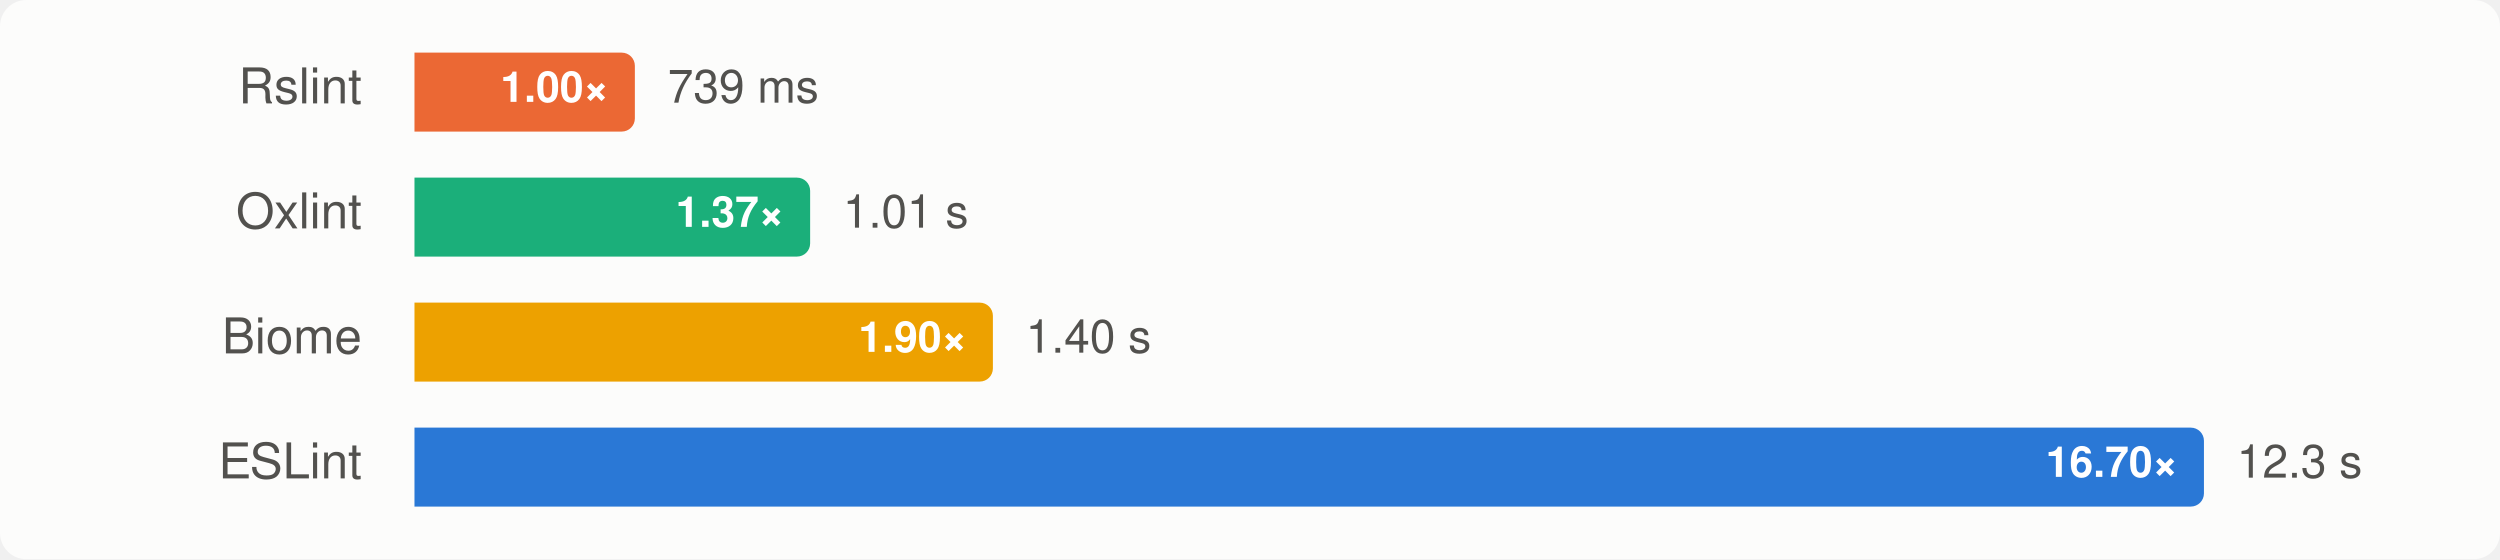
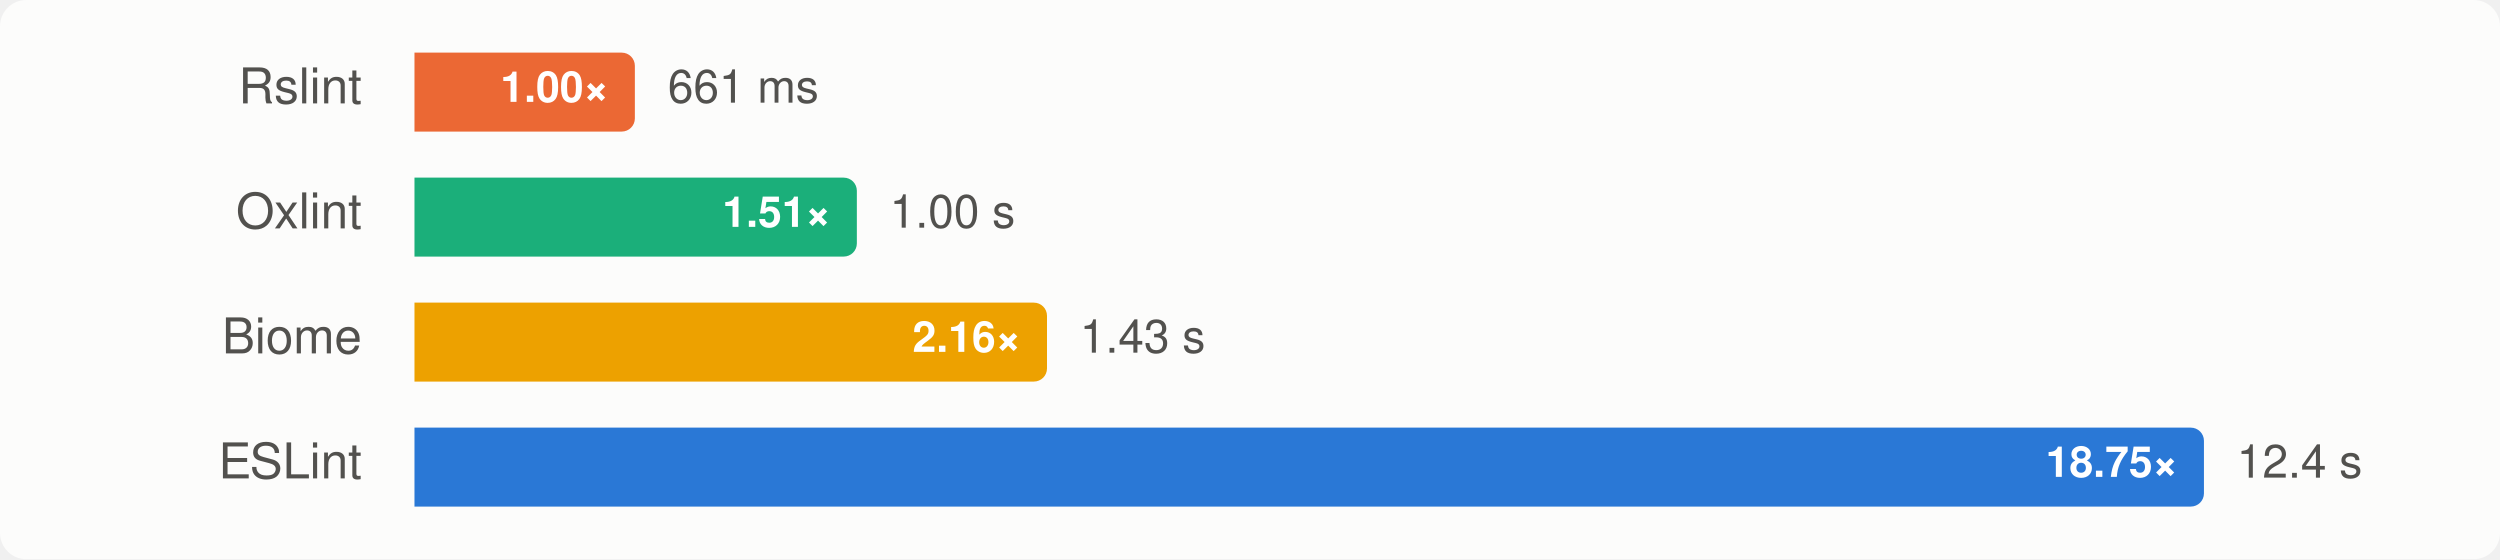
<svg xmlns="http://www.w3.org/2000/svg" width="760" height="170" viewBox="0 0 760 170" font-family="-apple-system, BlinkMacSystemFont, 'Segoe UI', Helvetica, Arial, sans-serif" role="img" aria-label="Group B, rsdoctor: median wall time, lower is better">
  <style>
    .surface { fill: #fcfcfb; }
    .t-primary { fill: #0b0b0b; }
    .t-secondary { fill: #52514e; }
    .ratio { fill: #ffffff; }
    .bar-eslint { fill: #2a78d6; }
    .bar-rslint { fill: #eb6834; }
    .bar-oxlint { fill: #1baf7a; }
    .bar-biome { fill: #eda100; }
    @media (prefers-color-scheme: dark) {
      .surface { fill: #1a1a19; }
      .t-primary { fill: #f0efec; }
      .t-secondary { fill: #c3c2b7; }
      .bar-eslint { fill: #3987e5; }
      .bar-rslint { fill: #d95926; }
      .bar-oxlint { fill: #199e70; }
      .bar-biome { fill: #c98500; }
    }
  </style>
  <rect class="surface" width="760" height="170" rx="8" />
  <g>
    <text class="t-secondary" x="110" y="28" text-anchor="end" dominant-baseline="central" font-size="15">Rslint</text>
    <path class="bar-rslint" d="M126,16H189A4,4 0 0 1 193,20V36A4,4 0 0 1 189,40H126Z" />
    <text class="ratio" x="185" y="28" text-anchor="end" dominant-baseline="central" font-size="13" font-weight="700">1.00×</text>
-     <text class="t-secondary" x="203" y="28" dominant-baseline="central" font-size="14">739 ms</text>
+     <text class="t-secondary" x="203" y="28" dominant-baseline="central" font-size="14">661 ms</text>
  </g>
  <g>
    <text class="t-secondary" x="110" y="66" text-anchor="end" dominant-baseline="central" font-size="15">Oxlint</text>
-     <path class="bar-oxlint" d="M126,54H242.281A4,4 0 0 1 246.281,58V74A4,4 0 0 1 242.281,78H126Z" />
-     <text class="ratio" x="238.281" y="66" text-anchor="end" dominant-baseline="central" font-size="13" font-weight="700">1.37×</text>
-     <text class="t-secondary" x="256.281" y="66" dominant-baseline="central" font-size="14">1.01 s</text>
+     <path class="bar-oxlint" d="M126,54H256.484A4,4 0 0 1 260.484,58V74A4,4 0 0 1 256.484,78H126Z" />
+     <text class="ratio" x="252.484" y="66" text-anchor="end" dominant-baseline="central" font-size="13" font-weight="700">1.51×</text>
+     <text class="t-secondary" x="270.484" y="66" dominant-baseline="central" font-size="14">1.00 s</text>
  </g>
  <g>
    <text class="t-secondary" x="110" y="104" text-anchor="end" dominant-baseline="central" font-size="15">Biome</text>
-     <path class="bar-biome" d="M126,92H297.841A4,4 0 0 1 301.841,96V112A4,4 0 0 1 297.841,116H126Z" />
-     <text class="ratio" x="293.841" y="104" text-anchor="end" dominant-baseline="central" font-size="13" font-weight="700">1.90×</text>
-     <text class="t-secondary" x="311.841" y="104" dominant-baseline="central" font-size="14">1.40 s</text>
+     <path class="bar-biome" d="M126,92H314.288A4,4 0 0 1 318.288,96V112A4,4 0 0 1 314.288,116H126Z" />
+     <text class="ratio" x="310.288" y="104" text-anchor="end" dominant-baseline="central" font-size="13" font-weight="700">2.16×</text>
+     <text class="t-secondary" x="328.288" y="104" dominant-baseline="central" font-size="14">1.43 s</text>
  </g>
  <g>
    <text class="t-secondary" x="110" y="142" text-anchor="end" dominant-baseline="central" font-size="15">ESLint</text>
    <path class="bar-eslint" d="M126,130H666A4,4 0 0 1 670,134V150A4,4 0 0 1 666,154H126Z" />
-     <text class="ratio" x="662" y="142" text-anchor="end" dominant-baseline="central" font-size="13" font-weight="700">16.70×</text>
-     <text class="t-secondary" x="680" y="142" dominant-baseline="central" font-size="14">12.3 s</text>
+     <text class="ratio" x="662" y="142" text-anchor="end" dominant-baseline="central" font-size="13" font-weight="700">18.75×</text>
+     <text class="t-secondary" x="680" y="142" dominant-baseline="central" font-size="14">12.4 s</text>
  </g>
</svg>
